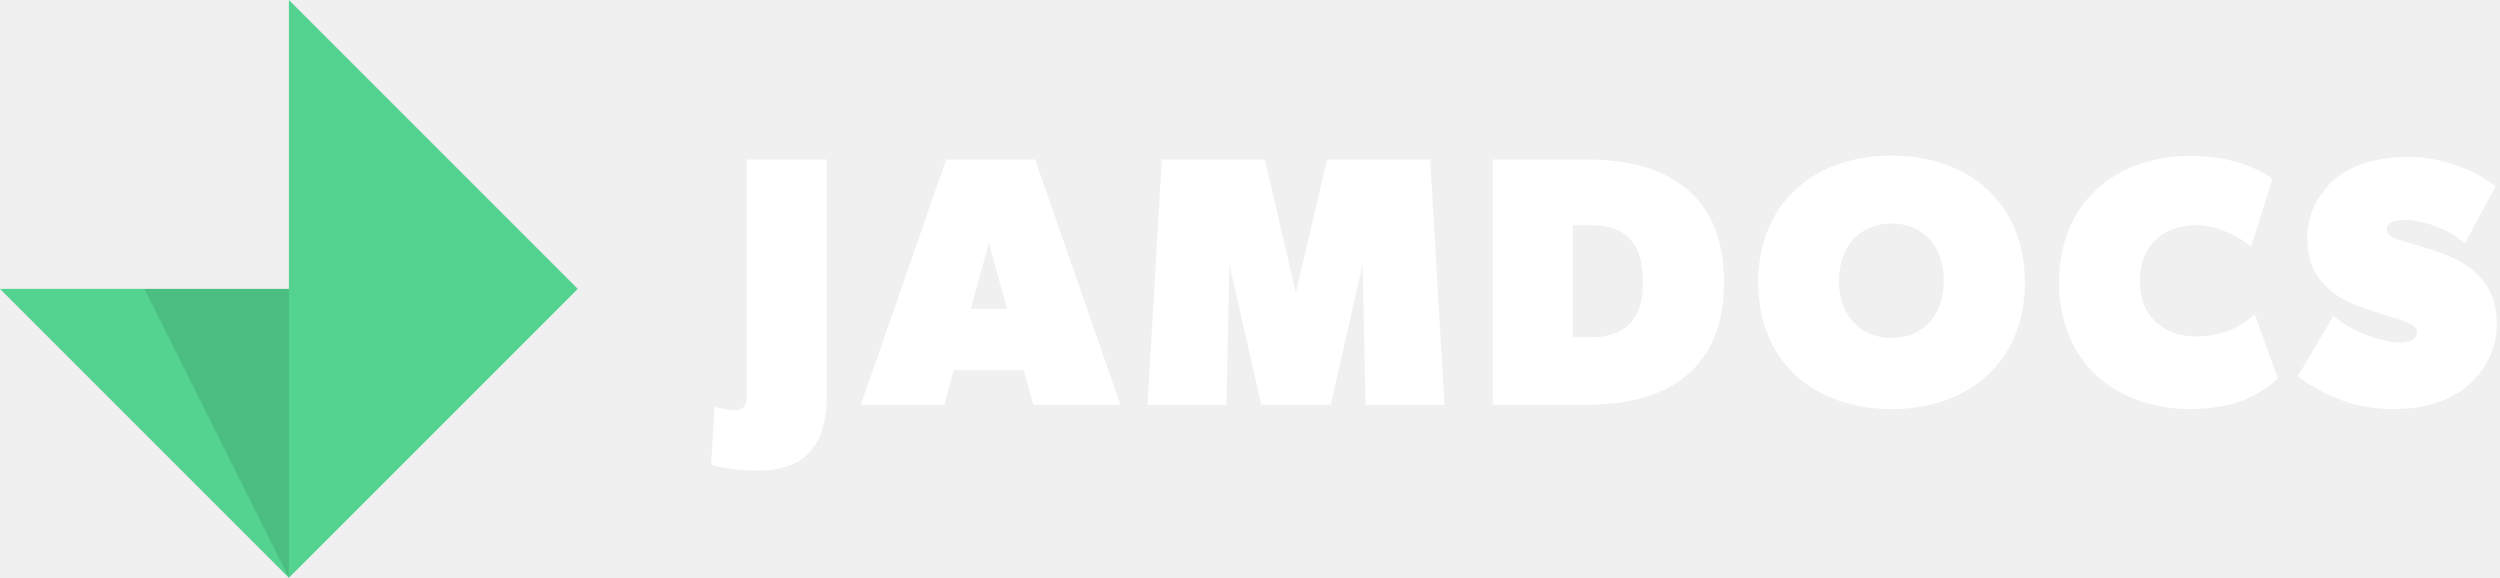
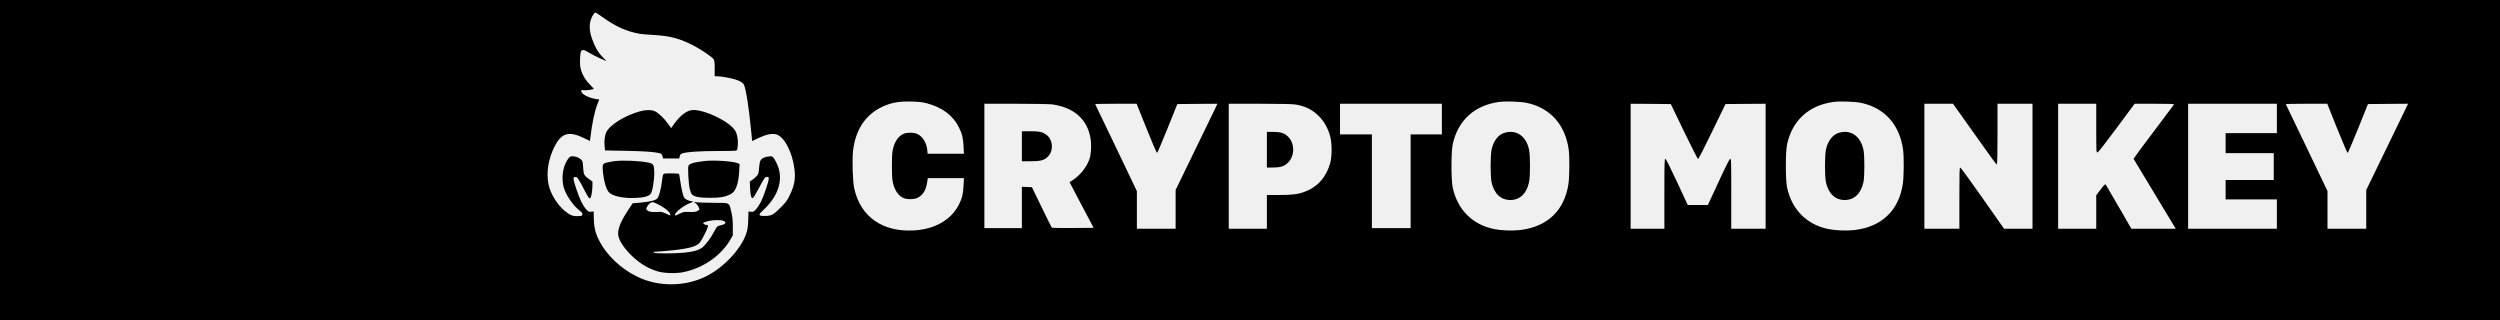
- <svg xmlns="http://www.w3.org/2000/svg" width="225" height="52" viewBox="0 0 225 52">
-   <path fill="#FFFFFF" fill-rule="nonzero" d="M74.4,14.352 L74.4,35.632 C74.4,40.432 72.16,42.352 68.16,42.352 C66.4,42.352 64.48,42.032 64,41.808 L64.32,36.592 C64.8,36.752 65.44,36.912 66.08,36.912 C66.72,36.912 67.2,36.752 67.2,35.632 L67.2,14.352 L74.4,14.352 Z M93.16,14.352 L100.84,36.432 L93,36.432 L92.136,33.328 L85.832,33.328 L85,36.432 L77.48,36.432 L85.16,14.352 L93.16,14.352 Z M87.368,27.792 L90.632,27.792 L89,21.872 L87.368,27.792 Z M128.72,14.352 L130,36.432 L122.896,36.432 L122.64,23.792 L119.76,36.432 L113.52,36.432 L110.64,23.792 L110.384,36.432 L103.28,36.432 L104.56,14.352 L113.84,14.352 L116.624,26.352 L119.44,14.352 L128.72,14.352 Z M155.16,25.392 C155.16,29.872 153.56,32.432 151.48,34.032 C149.4,35.632 146.52,36.432 142.68,36.432 L134.36,36.432 L134.36,14.352 L142.68,14.352 C146.52,14.352 149.4,15.152 151.48,16.752 C153.56,18.352 155.16,20.912 155.16,25.392 Z M147.864,25.392 C147.864,23.152 147.256,22.032 146.584,21.392 C145.944,20.752 144.824,20.272 143.224,20.272 L141.56,20.272 L141.56,30.352 L143.224,30.352 C144.824,30.352 145.944,29.872 146.584,29.232 C147.224,28.592 147.864,27.632 147.864,25.392 Z M182.24,25.424 C182.24,32.624 177.12,36.816 170.24,36.816 C163.36,36.816 158.24,32.624 158.24,25.424 C158.24,18.224 163.36,14 170.24,14 C177.12,14 182.24,18.224 182.24,25.424 Z M174.944,25.264 C174.944,22.224 173.12,20.112 170.24,20.112 C167.36,20.112 165.504,22.224 165.504,25.264 C165.504,28.304 167.36,30.416 170.24,30.416 C173.12,30.416 174.944,28.304 174.944,25.264 Z M202.92,28.272 L205,34.032 C204.2,34.832 201.96,36.816 197.16,36.816 C190.6,36.816 185.32,32.784 185.32,25.424 C185.32,18.064 190.6,14.032 197.16,14.032 C202.12,14.032 204.52,16.112 204.52,16.112 L202.6,22.192 C202.6,22.192 200.36,20.272 197.64,20.272 C194.92,20.272 192.584,21.872 192.584,25.328 C192.584,28.752 195.08,30.288 197.64,30.288 C200.2,30.288 201.96,29.232 202.92,28.272 Z M224.72,29.168 C224.72,31.472 223.6,33.552 221.84,34.928 C220.08,36.272 217.872,36.816 215.312,36.816 C212.752,36.816 209.808,36.112 206.8,33.872 L210,28.432 C212.048,30.16 214.928,30.832 215.888,30.832 C216.848,30.832 217.52,30.544 217.52,29.904 C217.52,29.264 216.72,29.008 215.92,28.752 C215.12,28.528 213.36,27.952 212.72,27.728 C212.08,27.472 210.8,27.056 209.68,26.096 C208.56,25.136 207.664,23.792 207.664,21.392 C207.664,18.992 208.912,17.136 210.224,16.048 C211.568,14.928 213.776,14.128 216.72,14.128 C219.664,14.128 222.672,15.184 224.592,16.784 L221.84,21.904 C220.176,20.432 217.744,19.792 216.592,19.792 C215.44,19.792 214.8,20.016 214.8,20.688 C214.8,21.328 215.824,21.552 216.336,21.712 C216.848,21.872 218.192,22.256 218.96,22.512 C219.728,22.768 221.52,23.408 222.64,24.368 C223.76,25.328 224.72,26.832 224.72,29.168 Z" />
-   <polygon fill="#54D28F" points="0 26 26 52 52 26 26 0 26 26" />
-   <polygon fill="#000" points="26 26 26 52 13 26" opacity=".1" />
+ <svg xmlns="http://www.w3.org/2000/svg" version="1.0" width="4000pt" height="512pt" viewBox="0 0 4000 512" preserveAspectRatio="xMidYMid meet">
+   <g transform="translate(0,512) scale(0.1,-0.1)" fill="#000000" stroke="none">
+     <path d="M0 2560 l0 -2560 20000 0 20000 0 0 2560 0 2560 -20000 0 -20000 0 0 -2560z m9636 2289 c216 -154 378 -228 594 -269 30 -6 136 -15 235 -20 255 -14 411 -55 635 -171 127 -66 293 -180 319 -218 13 -20 16 -51 16 -148 l0 -123 41 0 c56 0 204 -26 284 -50 82 -25 125 -51 144 -88 31 -61 84 -403 117 -763 l13 -136 101 48 c121 58 216 78 285 59 127 -34 258 -284 291 -553 19 -157 1 -263 -73 -416 -45 -93 -61 -115 -147 -201 -118 -118 -149 -135 -256 -135 -108 0 -110 13 -9 107 243 230 317 505 198 741 -52 102 -60 110 -118 105 -70 -6 -125 -34 -141 -72 -8 -17 -17 -71 -21 -120 -6 -83 -8 -91 -41 -127 -19 -21 -51 -48 -70 -60 l-36 -22 5 -112 c5 -111 17 -155 42 -155 7 0 45 61 85 136 101 190 110 204 144 204 23 0 27 -4 27 -30 0 -41 -71 -252 -118 -354 -22 -46 -59 -105 -83 -131 -40 -44 -46 -47 -84 -43 l-40 5 -2 -111 c0 -61 -8 -144 -17 -185 -54 -254 -347 -585 -654 -740 -333 -168 -761 -173 -1096 -13 -278 133 -507 353 -631 606 -52 104 -75 216 -75 355 l0 87 -41 -4 c-36 -4 -44 0 -79 37 -22 23 -58 79 -80 124 -44 92 -119 310 -123 360 -2 28 1 32 25 35 24 3 32 -4 61 -50 19 -29 56 -96 82 -148 65 -130 84 -156 101 -138 16 15 34 129 33 208 l0 55 -56 40 c-78 56 -85 70 -93 187 -6 97 -8 102 -38 129 -33 30 -87 49 -139 49 -35 0 -63 -29 -101 -106 -61 -122 -69 -310 -17 -437 49 -122 151 -260 240 -327 36 -27 45 -40 43 -60 -3 -24 -7 -25 -71 -28 -81 -4 -127 14 -209 82 -123 100 -232 278 -262 428 -38 184 -3 405 94 598 113 226 232 260 482 137 l87 -43 5 41 c32 261 70 440 120 563 l24 60 -47 7 c-122 17 -241 80 -241 127 0 17 5 20 29 15 26 -6 136 6 168 18 7 2 -11 26 -44 57 -73 69 -129 155 -154 240 -17 57 -21 89 -18 182 4 120 14 146 53 146 11 0 35 -9 51 -21 39 -26 213 -114 273 -138 l47 -19 -65 67 c-75 77 -124 164 -171 301 -41 119 -44 223 -10 311 20 52 53 99 69 99 5 0 53 -32 108 -71z m5194 -1382 c243 -63 418 -194 511 -381 54 -110 69 -170 76 -308 l6 -118 -290 0 -291 0 -6 63 c-13 113 -69 206 -151 250 -57 31 -183 31 -241 0 -85 -45 -142 -141 -164 -275 -13 -81 -13 -385 0 -466 22 -134 79 -230 164 -275 58 -31 184 -31 241 0 82 43 129 119 148 238 l12 75 289 0 289 0 -6 -117 c-7 -141 -25 -212 -79 -315 -124 -239 -388 -388 -719 -405 -500 -26 -846 217 -950 665 -26 113 -37 459 -20 611 40 340 202 581 475 706 138 64 265 86 466 80 112 -3 167 -9 240 -28z m9594 8 c381 -80 623 -351 676 -756 15 -115 12 -430 -5 -542 -64 -426 -338 -687 -776 -738 -123 -14 -300 -7 -414 16 -349 72 -585 310 -662 665 -26 124 -26 566 0 690 83 383 347 625 742 679 100 14 345 6 439 -14z m5350 0 c381 -80 623 -351 676 -756 15 -115 12 -430 -5 -542 -64 -426 -338 -687 -776 -738 -123 -14 -300 -7 -414 16 -349 72 -585 310 -662 665 -26 124 -26 566 0 690 83 383 347 625 742 679 100 14 345 6 439 -14z m-12939 -25 c354 -51 566 -241 615 -553 15 -91 8 -238 -15 -310 -38 -125 -148 -268 -265 -345 l-57 -37 192 -365 193 -365 -331 -3 c-182 -1 -334 1 -338 5 -4 5 -78 152 -163 328 l-155 320 -81 3 -80 3 0 -331 0 -330 -300 0 -300 0 0 995 0 995 508 0 c283 0 538 -5 577 -10z m1509 -385 c90 -225 163 -394 169 -392 6 2 81 179 168 393 l156 389 321 3 321 2 -63 -132 c-35 -73 -186 -384 -335 -690 l-271 -558 0 -310 0 -310 -310 0 -310 0 0 301 0 301 -331 692 c-183 380 -334 694 -336 699 -2 4 146 7 329 7 l334 0 158 -395z m2396 381 c162 -29 276 -91 383 -206 71 -77 128 -183 159 -298 32 -114 31 -326 0 -436 -65 -226 -205 -381 -412 -456 -104 -39 -199 -50 -416 -50 l-184 0 0 -270 0 -270 -305 0 -305 0 0 1000 0 1000 503 0 c377 -1 521 -4 577 -14z m2330 -231 l0 -245 -250 0 -250 0 0 -750 0 -750 -310 0 -310 0 0 750 0 750 -255 0 -255 0 0 245 0 245 815 0 815 0 0 -245z m3875 -200 c117 -242 218 -440 224 -440 7 0 108 198 225 440 l214 440 321 3 321 2 0 -1000 0 -1000 -275 0 -275 0 0 561 c0 526 -1 560 -17 557 -12 -2 -70 -117 -187 -371 l-170 -367 -161 0 -161 0 -171 368 c-107 229 -177 368 -187 370 -14 3 -16 -52 -16 -557 l0 -561 -270 0 -270 0 0 1000 0 1000 321 -2 322 -3 212 -440z m4621 -2 c352 -496 372 -523 385 -523 5 0 9 198 9 485 l0 485 280 0 280 0 0 -1000 0 -1000 -227 0 -228 0 -344 490 c-189 270 -350 490 -358 490 -11 0 -13 -86 -13 -490 l0 -490 -280 0 -280 0 0 1000 0 1000 229 0 229 0 318 -447z m1974 57 c0 -368 1 -390 18 -390 12 0 113 129 307 390 l289 390 319 0 c252 0 317 -3 311 -12 -4 -7 -152 -204 -328 -437 -177 -233 -320 -428 -319 -432 2 -4 148 -248 326 -541 179 -294 330 -544 336 -556 l12 -22 -355 0 -354 0 -198 343 c-108 188 -203 350 -210 360 -11 16 -19 9 -83 -74 l-71 -92 0 -268 0 -269 -305 0 -305 0 0 1000 0 1000 305 0 305 0 0 -390z m2890 155 l0 -235 -410 0 -410 0 0 -160 0 -160 385 0 385 0 0 -215 0 -215 -385 0 -385 0 0 -155 0 -155 410 0 410 0 0 -235 0 -235 -710 0 -710 0 0 1000 0 1000 710 0 710 0 0 -235z m964 -160 c90 -225 163 -394 169 -392 6 2 81 179 168 393 l156 389 321 3 321 2 -63 -132 c-35 -73 -186 -384 -335 -690 l-271 -558 0 -310 0 -310 -310 0 -310 0 0 301 0 301 -331 692 c-183 380 -334 694 -336 699 -2 4 146 7 329 7 l334 0 158 -395z" />
+     <path d="M10240 3339 c-236 -64 -483 -216 -539 -333 -25 -52 -36 -142 -27 -228 l7 -65 322 -6 c310 -6 470 -17 549 -38 32 -8 39 -15 47 -47 l10 -37 130 0 129 0 8 35 c7 29 16 37 46 47 70 23 262 36 565 37 293 1 302 2 307 21 24 103 12 230 -30 302 -83 142 -466 333 -670 333 -96 0 -205 -79 -309 -224 l-47 -66 -48 67 c-60 86 -156 178 -212 203 -56 25 -140 25 -238 -1z" />
+     <path d="M9840 2543 c-19 -2 -68 -10 -108 -19 -95 -20 -98 -27 -83 -174 14 -135 51 -258 91 -304 56 -63 231 -102 425 -93 138 5 218 27 247 68 29 39 60 233 56 352 -4 115 -13 128 -101 147 -127 26 -387 38 -527 23z" />
+     <path d="M11275 2544 c-182 -22 -252 -43 -261 -81 -11 -43 3 -286 21 -362 9 -40 25 -81 36 -92 38 -38 123 -54 289 -54 165 0 239 13 330 58 80 39 127 166 137 367 l6 116 -28 12 c-69 32 -382 53 -530 36z" />
+     <path d="M10638 2343 c-31 -5 -31 -5 -48 -133 -15 -115 -45 -228 -68 -259 -25 -35 -112 -58 -274 -73 l-126 -11 -70 -106 c-113 -170 -162 -285 -162 -380 0 -90 84 -224 221 -356 126 -120 251 -197 404 -245 98 -32 299 -39 416 -15 321 65 611 267 760 530 l34 60 0 135 c0 108 -5 156 -24 239 -37 156 -16 145 -287 146 -126 1 -249 5 -274 9 l-45 8 31 -20 c28 -18 64 -75 64 -101 0 -6 -15 -18 -32 -28 -31 -16 -73 -18 -194 -13 -18 1 -58 -12 -92 -29 -71 -36 -72 -36 -72 -16 0 39 152 156 241 186 43 15 60 29 33 29 -45 0 -115 32 -128 59 -20 38 -44 143 -62 267 -9 60 -18 111 -20 113 -6 6 -195 10 -226 4z m-103 -495 c83 -41 162 -102 181 -139 8 -17 13 -33 11 -36 -3 -2 -33 10 -67 27 -35 18 -76 31 -94 30 -121 -5 -163 -3 -193 13 -18 10 -33 25 -33 34 0 25 40 82 68 98 32 17 48 13 127 -27z m1046 -264 c54 -28 26 -54 -83 -78 -22 -5 -36 -23 -70 -89 -56 -107 -144 -224 -200 -264 -82 -58 -257 -86 -553 -87 -133 -1 -196 3 -210 11 l-20 12 20 1 c11 0 96 7 189 15 329 29 473 62 534 124 33 33 123 206 137 264 6 24 4 27 -17 27 -28 0 -66 25 -55 36 4 4 38 16 75 25 86 23 213 24 253 3z" />
+     <path d="M24069 2994 c-99 -30 -174 -130 -204 -269 -20 -96 -20 -424 0 -520 39 -182 147 -285 300 -285 153 0 261 103 300 285 20 96 20 424 0 520 -47 220 -205 328 -396 269z" />
+     <path d="M29419 2994 c-99 -30 -174 -130 -204 -269 -20 -96 -20 -424 0 -520 39 -182 147 -285 300 -285 153 0 261 103 300 285 20 96 20 424 0 520 -47 220 -205 328 -396 269z" />
+     <path d="M16350 2780 l0 -240 133 0 c167 0 225 15 283 74 98 98 81 284 -34 357 -67 42 -101 49 -249 49 l-133 0 0 -240z" />
+     <path d="M20270 2725 l0 -285 93 0 c128 0 187 19 247 80 108 107 108 304 1 411 -59 60 -120 79 -248 79 l-93 0 0 -285z" />
+   </g>
</svg>
